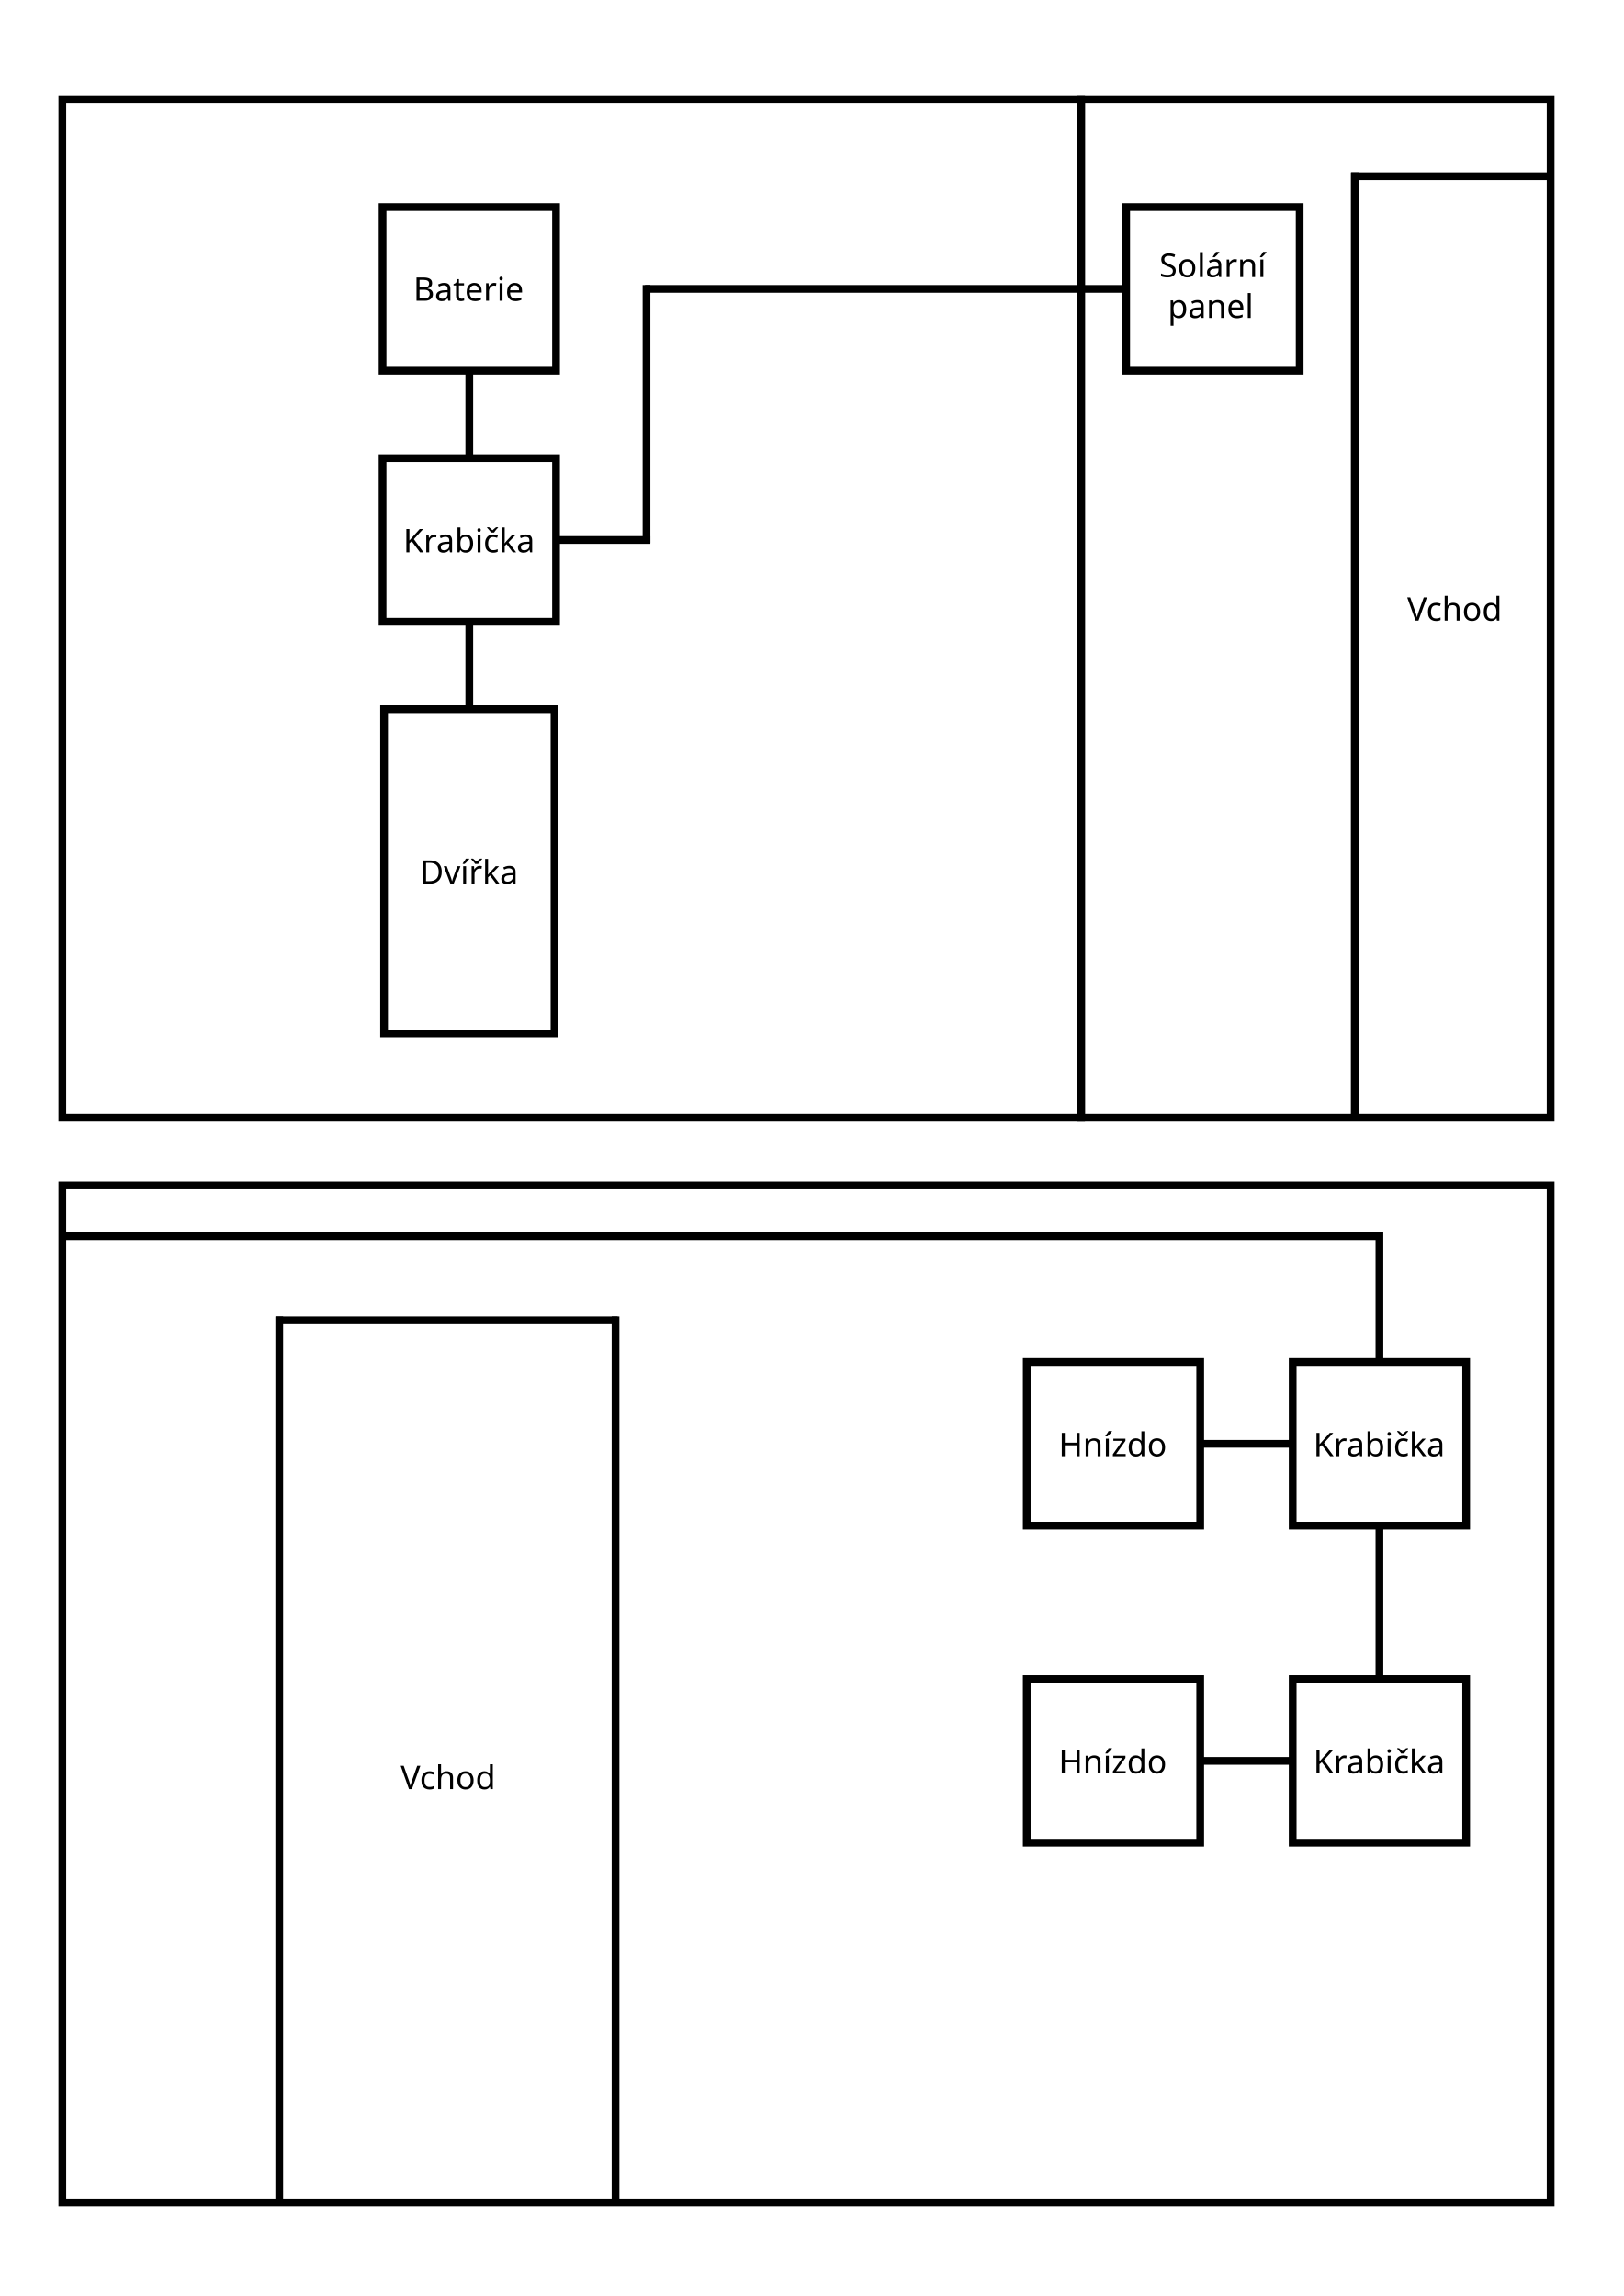
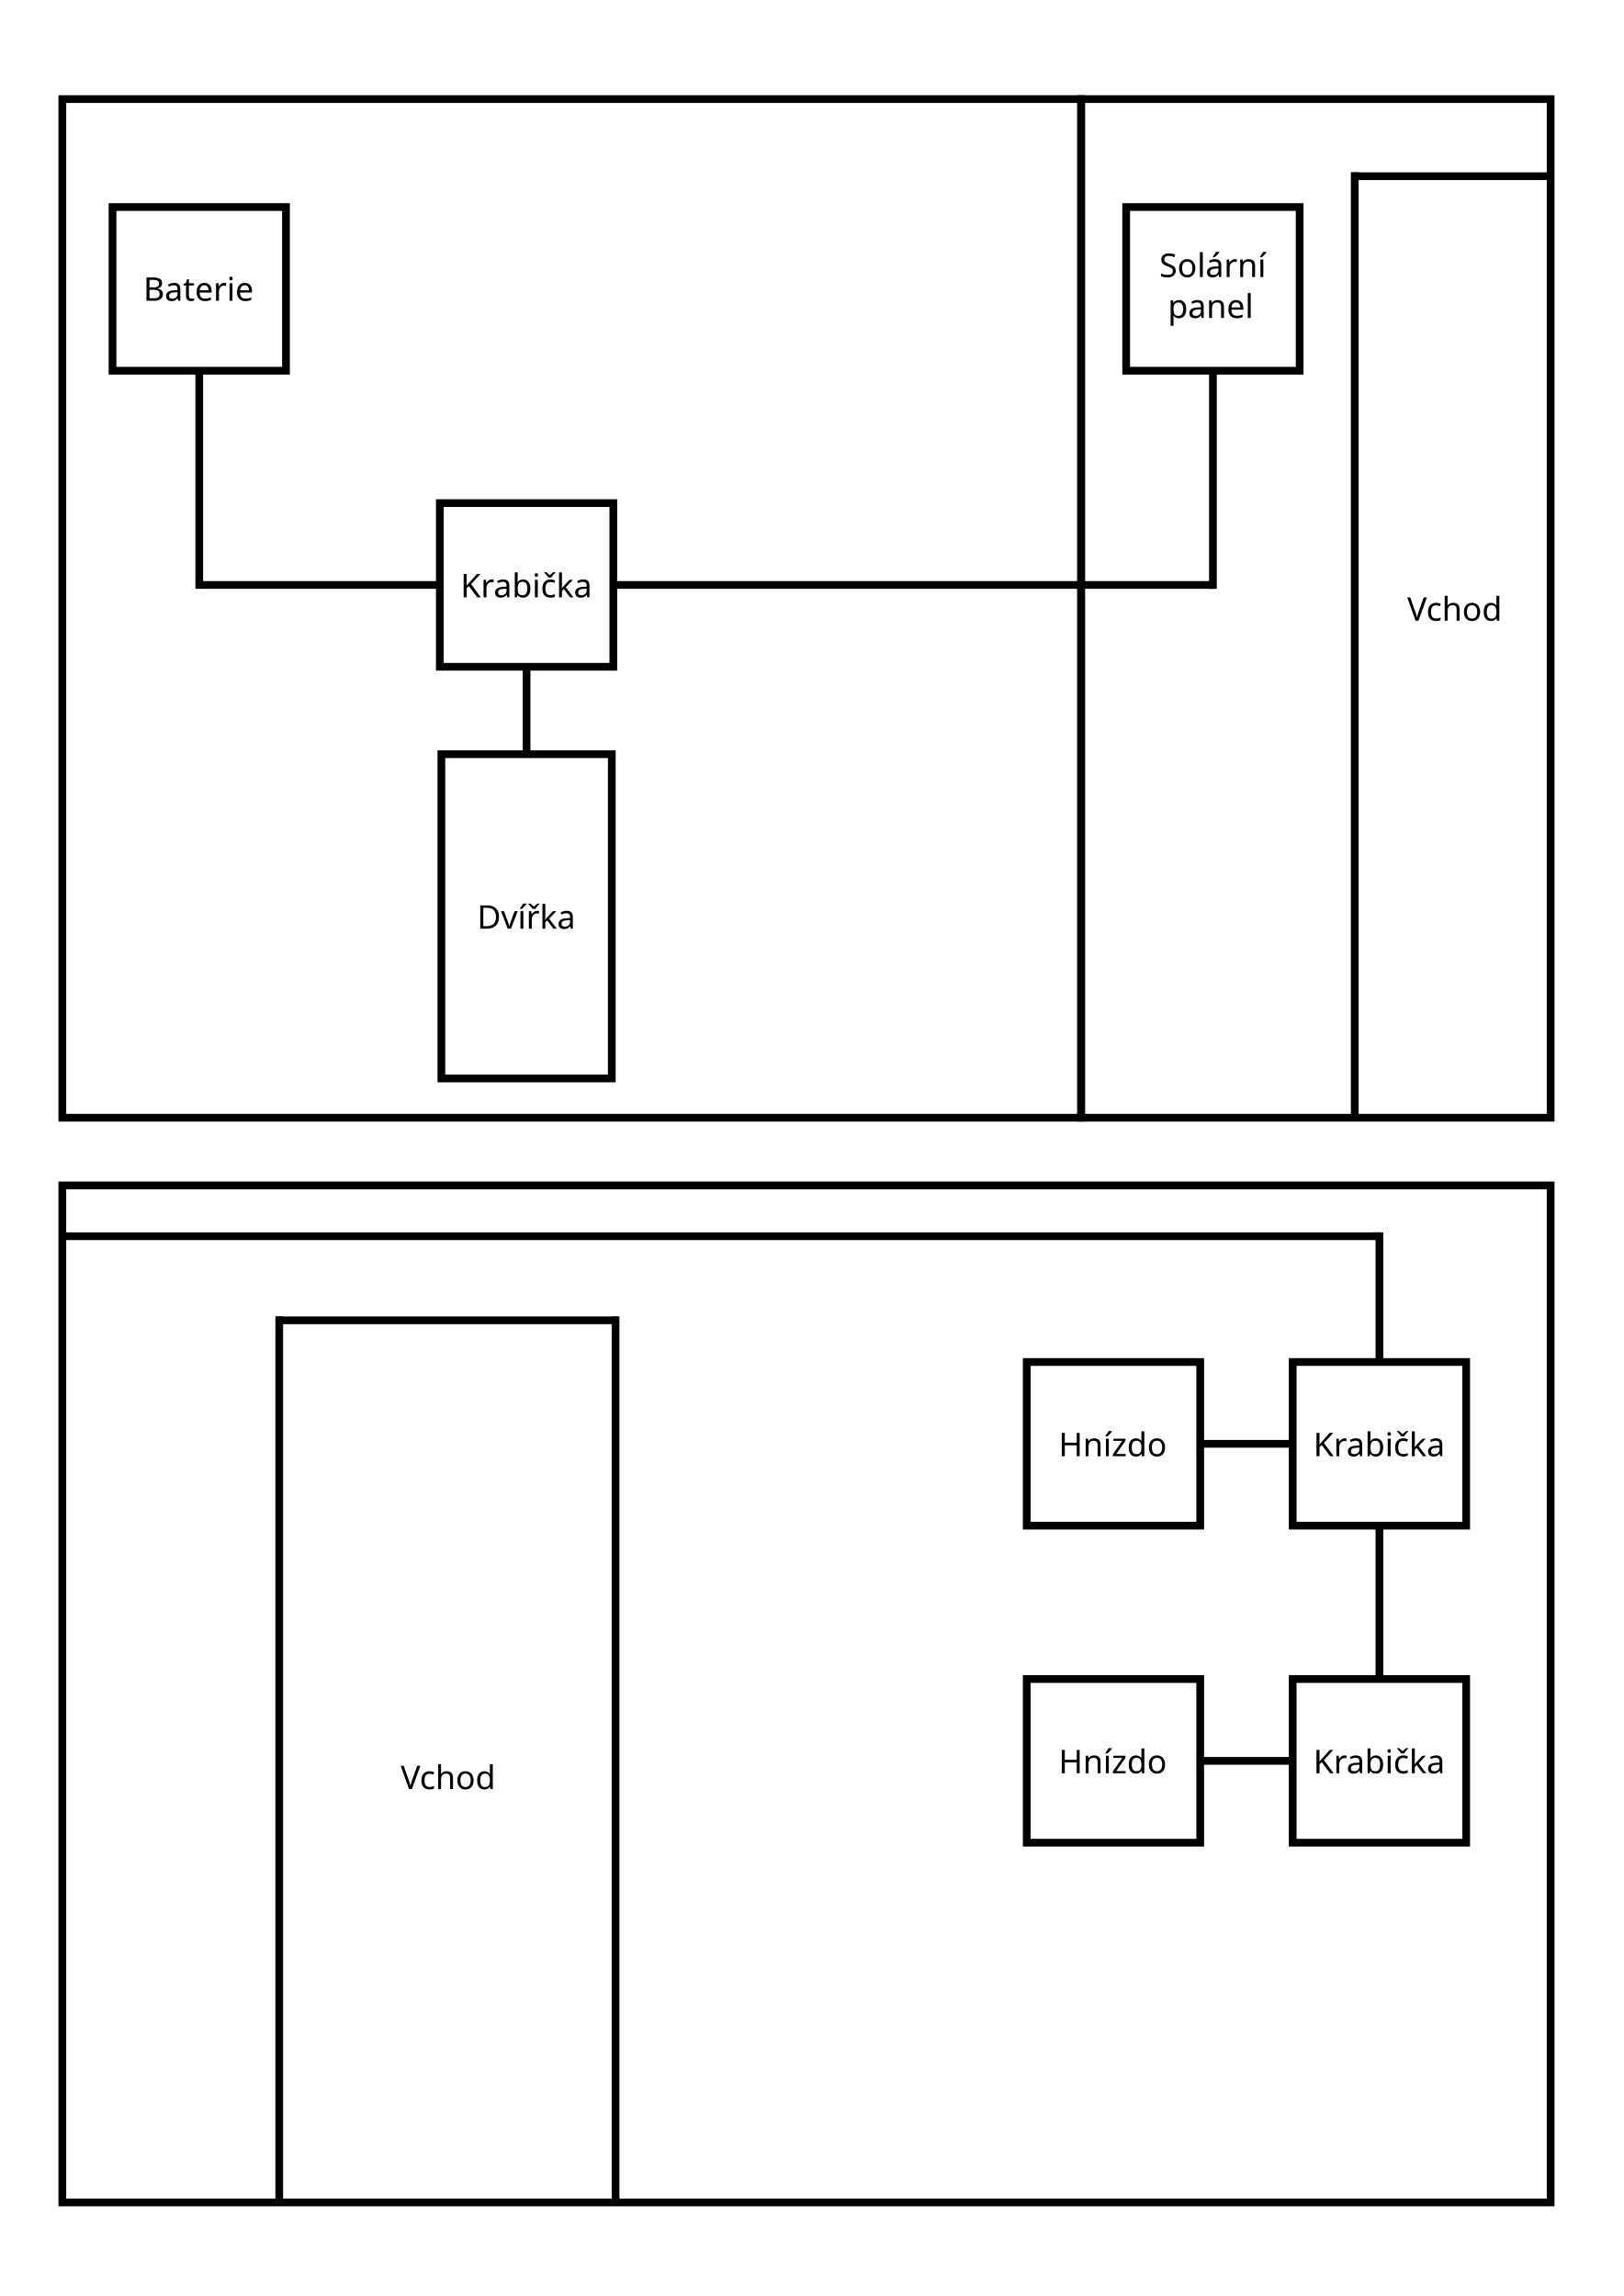
<svg xmlns="http://www.w3.org/2000/svg" width="210mm" height="297mm" viewBox="0 0 210 297" version="1.1" id="svg1">
  <defs id="defs1" />
  <g id="layer1">
-     <g id="g6">
+     <g id="g1">
      <rect style="fill:none;fill-opacity:1;stroke:#000000;stroke-width:1;stroke-dasharray:none;stroke-opacity:1" id="rect1" width="131.765" height="131.765" x="8.061" y="12.818" />
-       <rect style="fill:none;fill-opacity:1;stroke:#000000;stroke-width:1;stroke-dasharray:none;stroke-opacity:1" id="rect3870-3-9-3-2-0" width="22.437" height="21.17" x="49.478" y="26.783" />
-       <rect style="fill:none;fill-opacity:1;stroke:#000000;stroke-width:1;stroke-dasharray:none;stroke-opacity:1" id="rect3870-3-9-3-2-0-6" width="22.437" height="21.17" x="49.478" y="59.261" />
-       <rect style="fill:none;fill-opacity:1;stroke:#000000;stroke-width:1;stroke-dasharray:none;stroke-opacity:1" id="rect3870-3-9-3-2-0-6-2" width="22.041" height="41.945" x="49.676" y="91.739" />
+       <rect style="fill:none;fill-opacity:1;stroke:#000000;stroke-width:1;stroke-dasharray:none;stroke-opacity:1" id="rect3870-3-9-3-2-0-6" width="22.437" height="21.17" x="56.886" y="65.081" />
+       <rect style="fill:none;fill-opacity:1;stroke:#000000;stroke-width:1;stroke-dasharray:none;stroke-opacity:1" id="rect3870-3-9-3-2-0-6-2" width="22.041" height="41.945" x="57.084" y="97.559" />
      <rect style="fill:none;fill-opacity:1;stroke:#000000;stroke-width:1;stroke-dasharray:none;stroke-opacity:1" id="rect3870-3-9-3-2-0-6-3" width="22.437" height="21.17" x="145.653" y="26.783" />
      <rect style="fill:none;fill-opacity:1;stroke:#000000;stroke-width:1;stroke-dasharray:none;stroke-opacity:1" id="rect3870-3-9-3-2-0-6-26" width="60.722" height="131.764" x="139.827" y="12.819" />
      <rect style="fill:#000000;fill-opacity:1;stroke:none;stroke-width:0.957;stroke-dasharray:none;stroke-opacity:1" id="rect2" width="1" height="122.281" x="174.715" y="22.292" />
      <rect style="fill:#000000;fill-opacity:1;stroke:none;stroke-width:0.439;stroke-dasharray:none;stroke-opacity:1" id="rect2-3-2" width="1" height="25.701" x="22.292" y="-200.464" transform="rotate(90)" />
-       <rect style="fill:#000000;fill-opacity:1;stroke:none;stroke-width:0.296;stroke-dasharray:none;stroke-opacity:1" id="rect2-5" width="1" height="11.716" x="60.196" y="80.086" />
-       <rect style="fill:#000000;fill-opacity:1;stroke:none;stroke-width:0.296;stroke-dasharray:none;stroke-opacity:1" id="rect2-5-1" width="1" height="11.716" x="60.196" y="47.857" />
-       <rect style="fill:#000000;fill-opacity:1;stroke:none;stroke-width:0.3;stroke-dasharray:none;stroke-opacity:1" id="rect2-3-2-2" width="1" height="12.022" x="69.346" y="-84.115" transform="rotate(90)" />
-       <rect style="fill:#000000;fill-opacity:1;stroke:none;stroke-width:0.5;stroke-dasharray:none;stroke-opacity:1" id="rect2-5-1-5" width="1" height="33.347" x="83.116" y="36.868" />
-       <rect style="fill:#000000;fill-opacity:1;stroke:none;stroke-width:0.683;stroke-dasharray:none;stroke-opacity:1" id="rect2-3-2-2-6" width="1" height="62.292" x="36.868" y="-145.724" transform="rotate(90)" />
-       <text xml:space="preserve" style="font-style:normal;font-variant:normal;font-weight:normal;font-stretch:normal;font-size:4.233px;font-family:sans-serif;-inkscape-font-specification:'sans-serif, Normal';font-variant-ligatures:normal;font-variant-caps:normal;font-variant-numeric:normal;font-variant-east-asian:normal;fill:#000000;fill-opacity:1;stroke:none;stroke-width:1;stroke-dasharray:none;stroke-opacity:1" x="54.304" y="114.311" id="text11696">
-         <tspan id="tspan11694" style="stroke-width:1" x="54.304" y="114.311">Dvířka</tspan>
+       <rect style="fill:#000000;fill-opacity:1;stroke:none;stroke-width:0.296;stroke-dasharray:none;stroke-opacity:1" id="rect2-5" width="1" height="11.716" x="67.605" y="85.907" />
+       <rect style="fill:#000000;fill-opacity:1;stroke:none;stroke-width:0.462;stroke-dasharray:none;stroke-opacity:1" id="rect2-5-1" width="1" height="28.509" x="25.271" y="47.658" />
+       <rect style="fill:#000000;fill-opacity:1;stroke:none;stroke-width:0.762;stroke-dasharray:none;stroke-opacity:1" id="rect2-3-2-2" width="1" height="77.499" x="75.166" y="-157.001" transform="rotate(90)" />
+       <rect style="fill:#000000;fill-opacity:1;stroke:none;stroke-width:0.463;stroke-dasharray:none;stroke-opacity:1" id="rect2-5-1-5" width="1" height="28.617" x="156.371" y="47.552" />
+       <text xml:space="preserve" style="font-style:normal;font-variant:normal;font-weight:normal;font-stretch:normal;font-size:4.233px;font-family:sans-serif;-inkscape-font-specification:'sans-serif, Normal';font-variant-ligatures:normal;font-variant-caps:normal;font-variant-numeric:normal;font-variant-east-asian:normal;fill:#000000;fill-opacity:1;stroke:none;stroke-width:1;stroke-dasharray:none;stroke-opacity:1" x="61.712" y="120.132" id="text11696">
+         <tspan id="tspan11694" style="stroke-width:1" x="61.712" y="120.132">Dvířka</tspan>
      </text>
-       <text xml:space="preserve" style="font-style:normal;font-variant:normal;font-weight:normal;font-stretch:normal;font-size:4.233px;font-family:sans-serif;-inkscape-font-specification:'sans-serif, Normal';font-variant-ligatures:normal;font-variant-caps:normal;font-variant-numeric:normal;font-variant-east-asian:normal;fill:#000000;fill-opacity:1;stroke:none;stroke-width:1;stroke-dasharray:none;stroke-opacity:1" x="52.151" y="71.446" id="text11696-1">
-         <tspan id="tspan11694-0" style="stroke-width:1" x="52.151" y="71.446">Krabička</tspan>
+       <text xml:space="preserve" style="font-style:normal;font-variant:normal;font-weight:normal;font-stretch:normal;font-size:4.233px;font-family:sans-serif;-inkscape-font-specification:'sans-serif, Normal';font-variant-ligatures:normal;font-variant-caps:normal;font-variant-numeric:normal;font-variant-east-asian:normal;fill:#000000;fill-opacity:1;stroke:none;stroke-width:1;stroke-dasharray:none;stroke-opacity:1" x="59.56" y="77.267" id="text11696-1">
+         <tspan id="tspan11694-0" style="stroke-width:1" x="59.56" y="77.267">Krabička</tspan>
      </text>
-       <text xml:space="preserve" style="font-style:normal;font-variant:normal;font-weight:normal;font-stretch:normal;font-size:4.233px;font-family:sans-serif;-inkscape-font-specification:'sans-serif, Normal';font-variant-ligatures:normal;font-variant-caps:normal;font-variant-numeric:normal;font-variant-east-asian:normal;fill:#000000;fill-opacity:1;stroke:none;stroke-width:1;stroke-dasharray:none;stroke-opacity:1" x="53.464" y="38.906" id="text11696-9">
-         <tspan id="tspan11694-4" style="stroke-width:1" x="53.464" y="38.906">Baterie</tspan>
+       <rect style="fill:none;fill-opacity:1;stroke:#000000;stroke-width:1;stroke-dasharray:none;stroke-opacity:1" id="rect3870-3-9-3-2-0" width="22.437" height="21.17" x="14.553" y="26.783" />
+       <text xml:space="preserve" style="font-style:normal;font-variant:normal;font-weight:normal;font-stretch:normal;font-size:4.233px;font-family:sans-serif;-inkscape-font-specification:'sans-serif, Normal';font-variant-ligatures:normal;font-variant-caps:normal;font-variant-numeric:normal;font-variant-east-asian:normal;fill:#000000;fill-opacity:1;stroke:none;stroke-width:1;stroke-dasharray:none;stroke-opacity:1" x="18.539" y="38.906" id="text11696-9">
+         <tspan id="tspan11694-4" style="stroke-width:1" x="18.539" y="38.906">Baterie</tspan>
      </text>
      <text xml:space="preserve" style="font-style:normal;font-variant:normal;font-weight:normal;font-stretch:normal;font-size:4.233px;font-family:sans-serif;-inkscape-font-specification:'sans-serif, Normal';font-variant-ligatures:normal;font-variant-caps:normal;font-variant-numeric:normal;font-variant-east-asian:normal;fill:#000000;fill-opacity:1;stroke:none;stroke-width:1;stroke-dasharray:none;stroke-opacity:1" x="149.941" y="35.835" id="text11696-17">
        <tspan id="tspan11694-7" style="stroke-width:1" x="149.941" y="35.835">Solární</tspan>
        <tspan style="stroke-width:1" x="149.941" y="41.127" id="tspan2"> panel</tspan>
      </text>
      <text xml:space="preserve" style="font-style:normal;font-variant:normal;font-weight:normal;font-stretch:normal;font-size:4.233px;font-family:sans-serif;-inkscape-font-specification:'sans-serif, Normal';font-variant-ligatures:normal;font-variant-caps:normal;font-variant-numeric:normal;font-variant-east-asian:normal;fill:#000000;fill-opacity:1;stroke:none;stroke-width:1;stroke-dasharray:none;stroke-opacity:1" x="181.999" y="80.289" id="text11696-97">
        <tspan id="tspan11694-76" style="stroke-width:1" x="181.999" y="80.289">Vchod</tspan>
      </text>
      <rect style="fill:none;fill-opacity:1;stroke:#000000;stroke-width:1;stroke-dasharray:none;stroke-opacity:1" id="rect1-7" width="192.489" height="131.558" x="8.061" y="153.34" />
      <rect style="fill:#000000;fill-opacity:1;stroke:none;stroke-width:0.928;stroke-dasharray:none;stroke-opacity:1" id="rect2-2" width="1" height="114.873" x="35.617" y="170.29" />
      <rect style="fill:#000000;fill-opacity:1;stroke:none;stroke-width:0.928;stroke-dasharray:none;stroke-opacity:1" id="rect2-2-4" width="1" height="114.873" x="79.11" y="170.289" />
      <rect style="fill:#000000;fill-opacity:1;stroke:none;stroke-width:0.576;stroke-dasharray:none;stroke-opacity:1" id="rect2-3-2-9" width="1" height="44.223" x="170.29" y="-79.887" transform="rotate(90)" />
      <rect style="fill:none;fill-opacity:1;stroke:#000000;stroke-width:1;stroke-dasharray:none;stroke-opacity:1" id="rect3870-3-9-3-2-0-6-3-3" width="22.437" height="21.17" x="132.792" y="176.183" />
      <rect style="fill:#000000;fill-opacity:1;stroke:none;stroke-width:0.3;stroke-dasharray:none;stroke-opacity:1" id="rect2-3-2-2-4" width="1" height="12.022" x="186.268" y="-167.2" transform="rotate(90)" />
      <rect style="fill:#000000;fill-opacity:1;stroke:none;stroke-width:1.131;stroke-dasharray:none;stroke-opacity:1" id="rect2-3-2-2-4-6" width="1" height="170.664" x="159.412" y="-178.602" transform="rotate(90)" />
      <rect style="fill:#000000;fill-opacity:1;stroke:none;stroke-width:0.384;stroke-dasharray:none;stroke-opacity:1" id="rect2-5-1-5-0" width="1" height="19.715" x="177.906" y="197.311" />
      <rect style="fill:#000000;fill-opacity:1;stroke:none;stroke-width:0.357;stroke-dasharray:none;stroke-opacity:1" id="rect2-5-1-5-0-1" width="1" height="16.974" x="177.906" y="159.413" />
      <text xml:space="preserve" style="font-style:normal;font-variant:normal;font-weight:normal;font-stretch:normal;font-size:4.233px;font-family:sans-serif;-inkscape-font-specification:'sans-serif, Normal';font-variant-ligatures:normal;font-variant-caps:normal;font-variant-numeric:normal;font-variant-east-asian:normal;fill:#000000;fill-opacity:1;stroke:none;stroke-width:1;stroke-dasharray:none;stroke-opacity:1" x="136.919" y="188.368" id="text11696-1-9">
        <tspan id="tspan11694-0-0" style="stroke-width:1" x="136.919" y="188.368">Hnízdo</tspan>
      </text>
      <text xml:space="preserve" style="font-style:normal;font-variant:normal;font-weight:normal;font-stretch:normal;font-size:4.233px;font-family:sans-serif;-inkscape-font-specification:'sans-serif, Normal';font-variant-ligatures:normal;font-variant-caps:normal;font-variant-numeric:normal;font-variant-east-asian:normal;fill:#000000;fill-opacity:1;stroke:none;stroke-width:1;stroke-dasharray:none;stroke-opacity:1" x="51.821" y="231.43" id="text11696-1-56">
        <tspan id="tspan11694-0-11" style="stroke-width:1" x="51.821" y="231.43">Vchod</tspan>
      </text>
      <rect style="fill:none;fill-opacity:1;stroke:#000000;stroke-width:1;stroke-dasharray:none;stroke-opacity:1" id="rect3870-3-9-3-2-0-6-7" width="22.437" height="21.17" x="167.188" y="176.183" />
      <text xml:space="preserve" style="font-style:normal;font-variant:normal;font-weight:normal;font-stretch:normal;font-size:4.233px;font-family:sans-serif;-inkscape-font-specification:'sans-serif, Normal';font-variant-ligatures:normal;font-variant-caps:normal;font-variant-numeric:normal;font-variant-east-asian:normal;fill:#000000;fill-opacity:1;stroke:none;stroke-width:1;stroke-dasharray:none;stroke-opacity:1" x="169.861" y="188.369" id="text11696-1-6">
        <tspan id="tspan11694-0-3" style="stroke-width:1" x="169.861" y="188.369">Krabička</tspan>
      </text>
      <rect style="fill:none;fill-opacity:1;stroke:#000000;stroke-width:1;stroke-dasharray:none;stroke-opacity:1" id="rect3870-3-9-3-2-0-6-3-3-9" width="22.437" height="21.17" x="132.792" y="217.194" />
      <rect style="fill:#000000;fill-opacity:1;stroke:none;stroke-width:0.3;stroke-dasharray:none;stroke-opacity:1" id="rect2-3-2-2-4-62" width="1" height="12.022" x="227.279" y="-167.2" transform="rotate(90)" />
      <text xml:space="preserve" style="font-style:normal;font-variant:normal;font-weight:normal;font-stretch:normal;font-size:4.233px;font-family:sans-serif;-inkscape-font-specification:'sans-serif, Normal';font-variant-ligatures:normal;font-variant-caps:normal;font-variant-numeric:normal;font-variant-east-asian:normal;fill:#000000;fill-opacity:1;stroke:none;stroke-width:1;stroke-dasharray:none;stroke-opacity:1" x="136.919" y="229.379" id="text11696-1-9-1">
        <tspan id="tspan11694-0-0-7" style="stroke-width:1" x="136.919" y="229.379">Hnízdo</tspan>
      </text>
      <rect style="fill:none;fill-opacity:1;stroke:#000000;stroke-width:1;stroke-dasharray:none;stroke-opacity:1" id="rect3870-3-9-3-2-0-6-7-5" width="22.437" height="21.17" x="167.188" y="217.194" />
      <text xml:space="preserve" style="font-style:normal;font-variant:normal;font-weight:normal;font-stretch:normal;font-size:4.233px;font-family:sans-serif;-inkscape-font-specification:'sans-serif, Normal';font-variant-ligatures:normal;font-variant-caps:normal;font-variant-numeric:normal;font-variant-east-asian:normal;fill:#000000;fill-opacity:1;stroke:none;stroke-width:1;stroke-dasharray:none;stroke-opacity:1" x="169.861" y="229.379" id="text11696-1-6-7">
        <tspan id="tspan11694-0-3-4" style="stroke-width:1" x="169.861" y="229.379">Krabička</tspan>
      </text>
+       <rect style="fill:#000000;fill-opacity:1;stroke:none;stroke-width:0.48;stroke-dasharray:none;stroke-opacity:1" id="rect2-3-2-2-5" width="1" height="30.73" x="75.166" y="-56.841" transform="rotate(90)" />
    </g>
  </g>
</svg>
